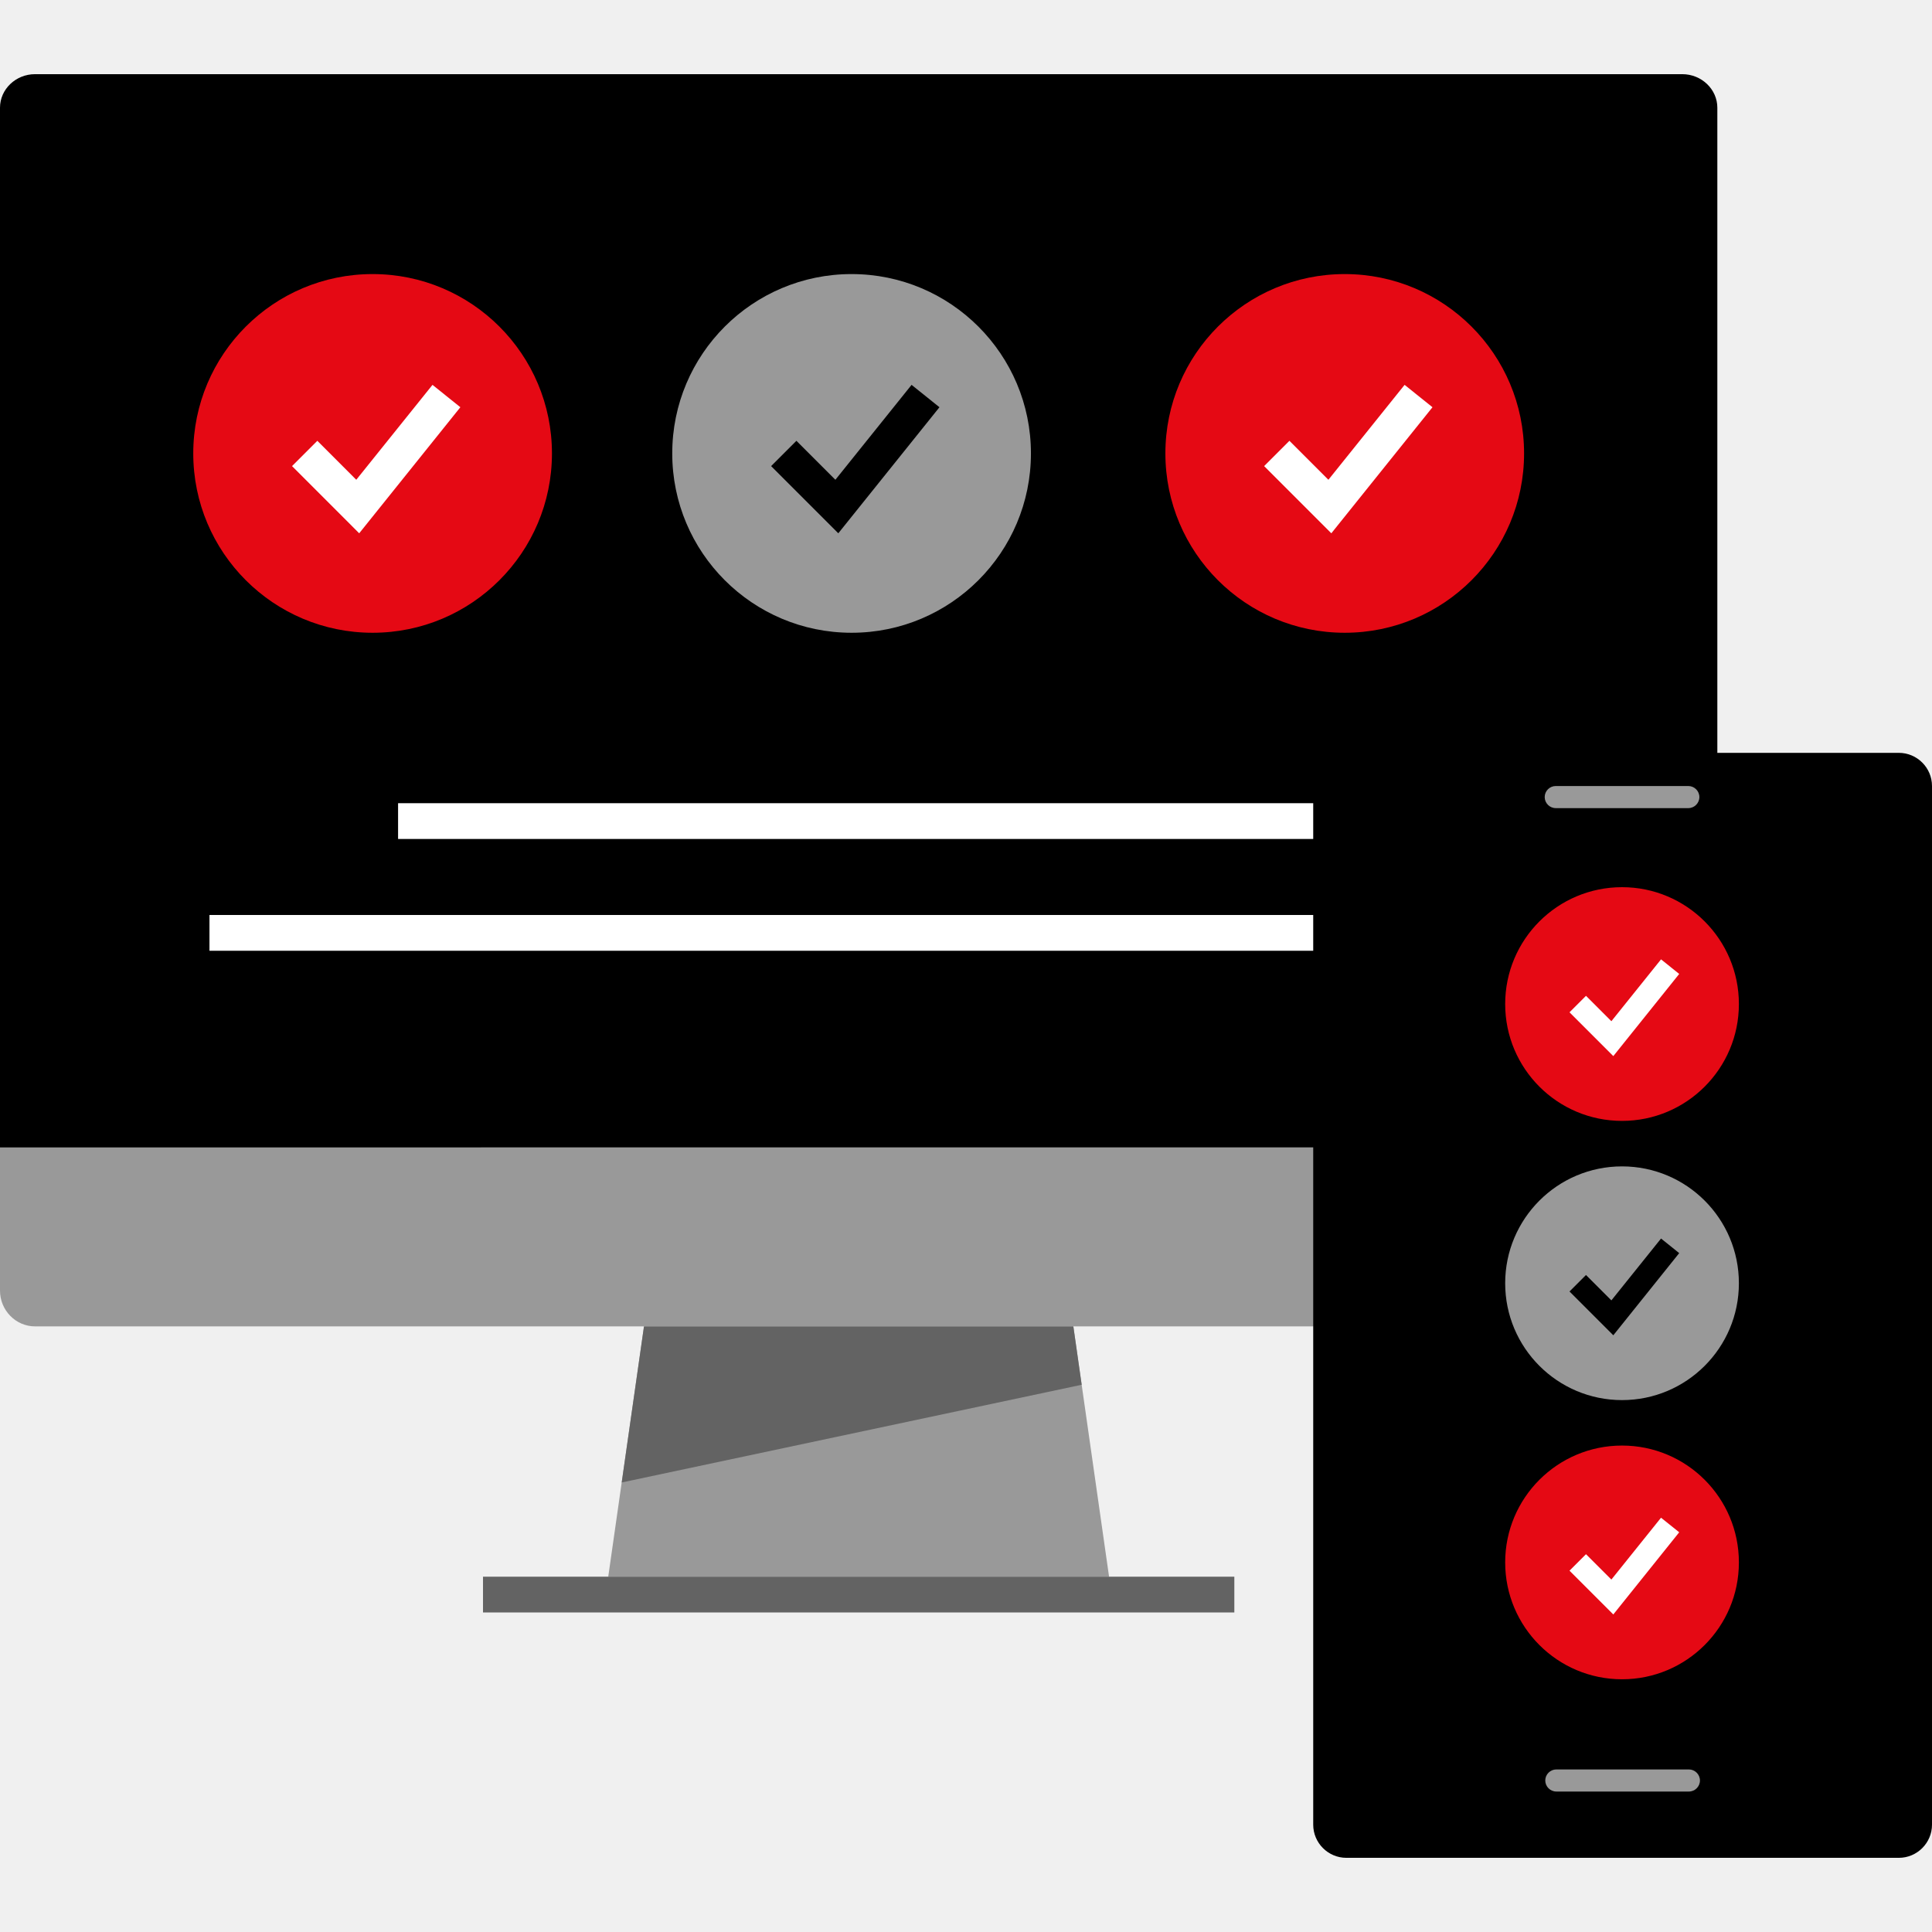
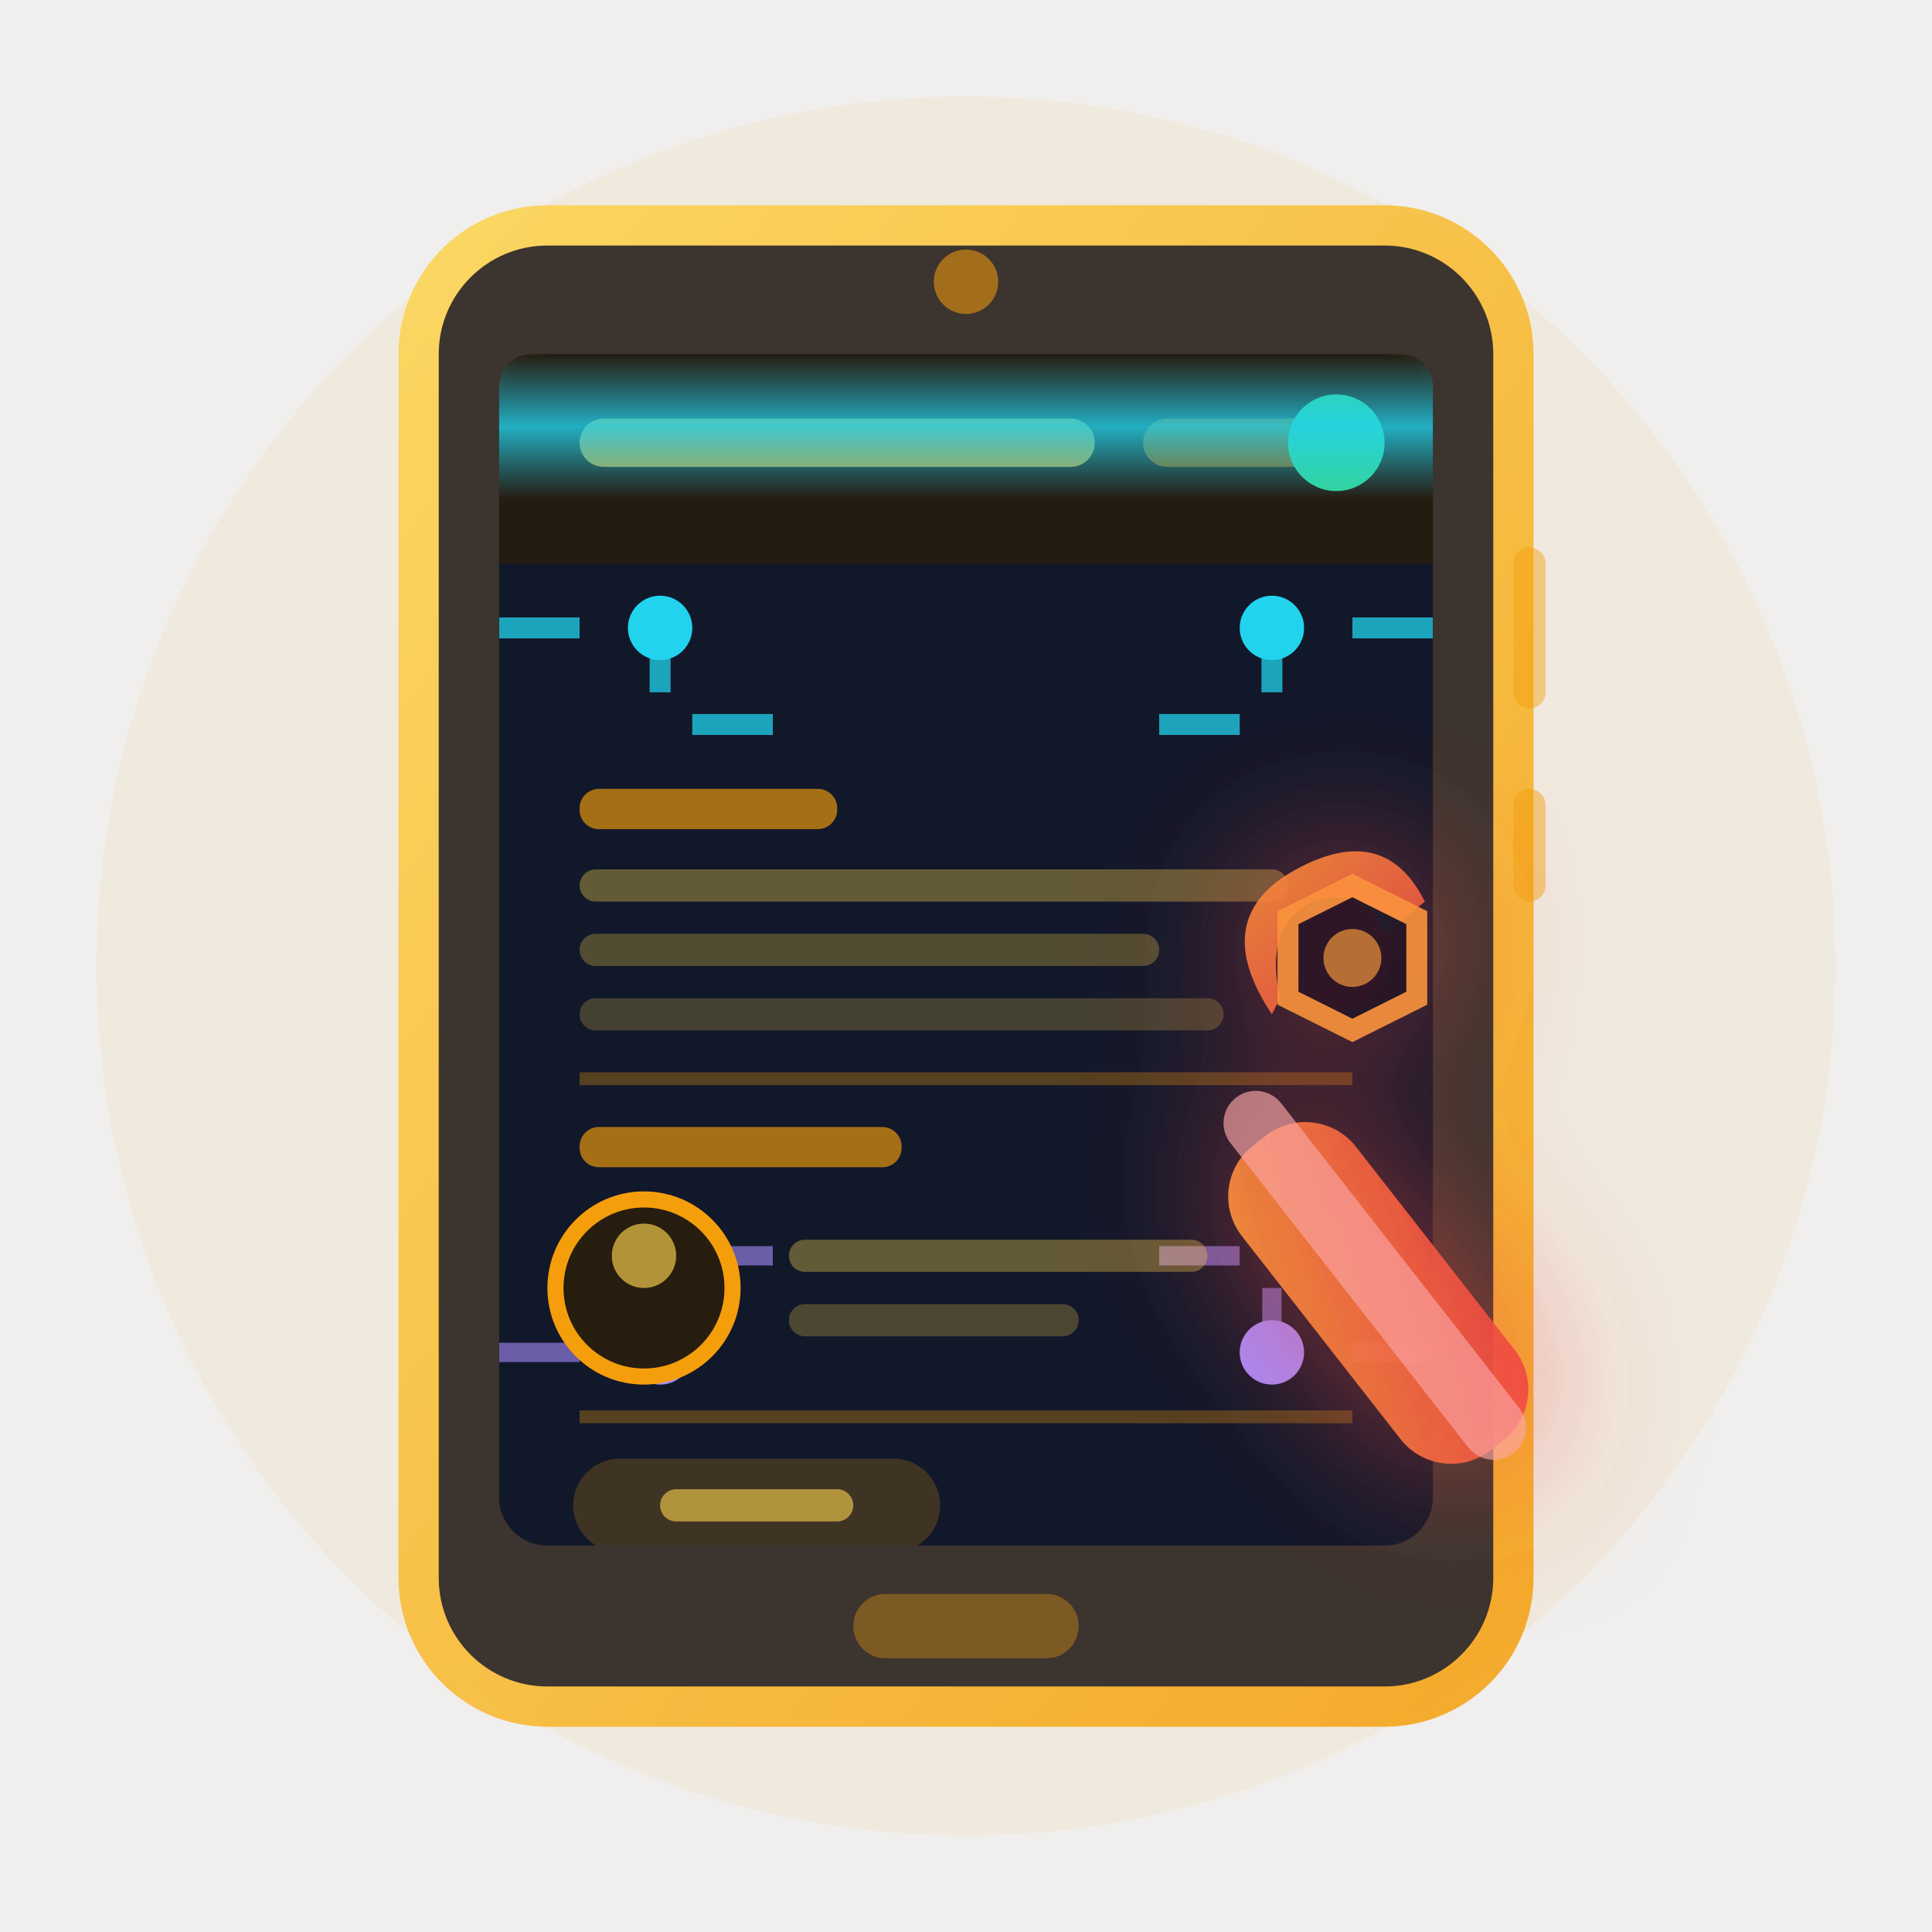
- <svg xmlns="http://www.w3.org/2000/svg" version="1.1" id="Layer_1" viewBox="0 0 512 512" xml:space="preserve">
-   <path d="M0,304.096V28.544c0-4.896,4.184-8.888,9.288-8.888h436.536c5.104,0,9.288,4,9.288,8.888v275.552H0z" />
-   <g>
-     <path style="fill:#999999;" d="M455.112,304.096v37.92c0,5.216-4.184,9.488-9.288,9.488H9.288C4.184,351.512,0,347.24,0,342.032   v-37.92L455.112,304.096L455.112,304.096z" />
-     <polygon style="fill:#999999;" points="161.184,417.88 293.92,417.88 284.448,351.512 170.664,351.512  " />
+ <svg xmlns="http://www.w3.org/2000/svg" viewBox="0 0 120 120" fill="none">
+   <defs>
+     <linearGradient id="sv_amber" x1="0%" y1="0%" x2="100%" y2="100%">
+       <stop offset="0%" stop-color="#FCD34D" />
+       <stop offset="100%" stop-color="#F59E0B" />
+     </linearGradient>
+     <linearGradient id="sv_coral" x1="0%" y1="0%" x2="100%" y2="100%">
+       <stop offset="0%" stop-color="#FB923C" />
+       <stop offset="100%" stop-color="#EF4444" />
+     </linearGradient>
+     <linearGradient id="sv_scan" x1="0%" y1="0%" x2="0%" y2="100%">
+       <stop offset="0%" stop-color="#22D3EE" stop-opacity="0" />
+       <stop offset="50%" stop-color="#22D3EE" stop-opacity="0.8" />
+       <stop offset="100%" stop-color="#22D3EE" stop-opacity="0" />
+     </linearGradient>
+     <filter id="sv_glow_amber" x="-30%" y="-30%" width="160%" height="160%">
+       <feDropShadow dx="0" dy="0" stdDeviation="6" flood-color="#F59E0B" flood-opacity="0.35" />
+     </filter>
+     <filter id="sv_glow_wrench" x="-40%" y="-40%" width="180%" height="180%">
+       <feDropShadow dx="0" dy="0" stdDeviation="5" flood-color="#EF4444" flood-opacity="0.65" />
+     </filter>
+     <clipPath id="sv_screen_clip">
+       <rect x="31" y="22" width="58" height="74" rx="2" />
+     </clipPath>
+   </defs>
+   <style>
+     .sv-ring-glow { animation: sv-ring-pulse 3s ease-in-out infinite; }
+     .sv-scan      { animation: sv-sweep 2.8s ease-in-out infinite; }
+     .sv-trace     { stroke-dasharray: 5 4; animation: sv-flow 1.4s linear infinite; }
+     .sv-trace-r   { stroke-dasharray: 5 4; animation: sv-flow 1.4s linear infinite; animation-delay: -0.7s; }
+     .sv-node      { animation: sv-blink 2s ease-in-out infinite; }
+     .sv-node-d    { animation: sv-blink 2s ease-in-out infinite; animation-delay: -1s; }
+     .sv-wrench    { transform-origin: 86px 79px; animation: sv-swing 3s ease-in-out infinite; }
+     .sv-status    { animation: sv-status-blink 1.5s ease-in-out infinite; }
+     .sv-line1     { animation: sv-line-fade 2s ease-in-out infinite; }
+     .sv-line2     { animation: sv-line-fade 2s ease-in-out infinite; animation-delay: -0.7s; }
+     .sv-line3     { animation: sv-line-fade 2s ease-in-out infinite; animation-delay: -1.4s; }
+ 
+     @keyframes sv-ring-pulse {
+       0%, 100% { opacity: 0.08; r: 54px; }
+       50%       { opacity: 0.18; r: 56px; }
+     }
+     @keyframes sv-sweep {
+       0%   { transform: translateY(0px);   opacity: 0; }
+       8%   { opacity: 1; }
+       92%  { opacity: 0.9; }
+       100% { transform: translateY(68px);  opacity: 0; }
+     }
+     @keyframes sv-flow { to { stroke-dashoffset: -18; } }
+     @keyframes sv-blink {
+       0%, 100% { opacity: 0.5; }
+       50%       { opacity: 1; }
+     }
+     @keyframes sv-swing {
+       0%, 100% { transform: rotate(-12deg); }
+       50%       { transform: rotate(12deg); }
+     }
+     @keyframes sv-status-blink {
+       0%, 100% { opacity: 0.5; r: 3px; }
+       50%       { opacity: 1;   r: 4.5px; }
+     }
+     @keyframes sv-line-fade {
+       0%, 100% { opacity: 0.30; }
+       50%       { opacity: 0.80; }
+     }
+   </style>
+   <circle class="sv-ring-glow" cx="60" cy="60" r="54" fill="#F59E0B" opacity="0.08" filter="url(#sv_glow_amber)" />
+   <rect x="26" y="14" width="68" height="92" rx="8" fill="#1C1410" opacity="0.85" stroke="url(#sv_amber)" stroke-width="2.5" />
+   <rect x="31" y="22" width="58" height="74" rx="3" fill="#0F172A" opacity="0.95" />
+   <circle cx="60" cy="17.5" r="2" fill="#F59E0B" opacity="0.55" />
+   <rect x="53" y="99" width="14" height="4" rx="2" fill="#F59E0B" opacity="0.35" />
+   <rect x="94" y="34" width="2" height="10" rx="1" fill="#F59E0B" opacity="0.45" />
+   <rect x="94" y="49" width="2" height="7" rx="1" fill="#F59E0B" opacity="0.45" />
+   <g clip-path="url(#sv_screen_clip)">
+     <rect x="31" y="22" width="58" height="13" rx="0" fill="#271D0E" opacity="0.90" />
+     <rect x="36" y="26" width="32" height="3" rx="1.5" fill="#FCD34D" opacity="0.70" />
+     <rect x="71" y="26" width="12" height="3" rx="1.5" fill="#F59E0B" opacity="0.50" />
+     <circle class="sv-status" cx="83" cy="27.5" r="3" fill="#34D399" />
+     <path class="sv-trace" d="M31 39 L41 39 L41 45 L51 45" stroke="#22D3EE" stroke-width="1.3" opacity="0.75" />
+     <path class="sv-trace-r" d="M89 39 L79 39 L79 45 L69 45" stroke="#22D3EE" stroke-width="1.3" opacity="0.75" />
+     <path class="sv-trace" d="M31 84 L41 84 L41 78 L51 78" stroke="#A78BFA" stroke-width="1.2" opacity="0.60" />
+     <path class="sv-trace-r" d="M89 84 L79 84 L79 78 L69 78" stroke="#A78BFA" stroke-width="1.2" opacity="0.60" />
+     <circle class="sv-node" cx="41" cy="39" r="2" fill="#22D3EE" />
+     <circle class="sv-node-d" cx="79" cy="39" r="2" fill="#22D3EE" />
+     <circle class="sv-node" cx="41" cy="84" r="2" fill="#A78BFA" />
+     <circle class="sv-node-d" cx="79" cy="84" r="2" fill="#A78BFA" />
+     <rect x="36" y="49" width="16" height="2.5" rx="1.2" fill="#F59E0B" opacity="0.65" />
+     <rect class="sv-line1" x="36" y="54" width="44" height="2" rx="1" fill="#FCD34D" opacity="0.35" />
+     <rect class="sv-line2" x="36" y="58" width="36" height="2" rx="1" fill="#FCD34D" opacity="0.28" />
+     <rect class="sv-line3" x="36" y="62" width="40" height="2" rx="1" fill="#FCD34D" opacity="0.22" />
+     <line x1="36" y1="67" x2="84" y2="67" stroke="#F59E0B" stroke-width="0.8" opacity="0.30" />
+     <rect x="36" y="70" width="20" height="2.5" rx="1.2" fill="#F59E0B" opacity="0.65" />
+     <circle cx="40" cy="80" r="5.5" fill="#271D0E" stroke="#F59E0B" stroke-width="1" />
+     <circle cx="40" cy="78" r="2" fill="#FCD34D" opacity="0.65" />
+     <rect class="sv-line1" x="49" y="77" width="26" height="2" rx="1" fill="#FCD34D" opacity="0.35" />
+     <rect class="sv-line2" x="49" y="81" width="18" height="2" rx="1" fill="#FCD34D" opacity="0.25" />
+     <line x1="36" y1="88" x2="84" y2="88" stroke="#F59E0B" stroke-width="0.8" opacity="0.30" />
+     <rect x="36" y="91" width="22" height="5" rx="2.5" fill="#F59E0B" opacity="0.20" stroke="#F59E0B" stroke-width="0.8" />
+     <rect x="41" y="92.5" width="12" height="2" rx="1" fill="#FCD34D" opacity="0.60" />
+     <rect class="sv-scan" x="31" y="22" width="58" height="9" fill="url(#sv_scan)" />
  </g>
-   <g>
-     <polygon style="fill:#636363;" points="284.448,351.512 170.664,351.512 164.76,392.872 286.656,366.976  " />
-     <rect x="128" y="417.84" style="fill:#636363;" width="199.112" height="9.48" />
+   <g class="sv-wrench" filter="url(#sv_glow_wrench)">
+     <rect x="81" y="68" width="9" height="24" rx="4" fill="url(#sv_coral)" opacity="0.92" transform="rotate(-38 86 80)" />
+     <rect x="84" y="65" width="4" height="28" rx="2" fill="#FCA5A5" opacity="0.65" transform="rotate(-38 86 80)" />
+     <path d="M79 63 Q75 57 80.5 54 Q86 51 88.5 56 L86 58 Q85 55 81.5 56 Q78.5 57.5 79.5 62 Z" fill="url(#sv_coral)" opacity="0.90" />
+     <polygon points="80,57  84,55  88,57  88,62  84,64  80,62" fill="#0F172A" stroke="#FB923C" stroke-width="1.3" opacity="0.90" />
+     <circle cx="84" cy="59.5" r="1.8" fill="#FB923C" opacity="0.70" />
  </g>
-   <g>
-     <rect x="105.496" y="212.856" style="fill:#FFFFFF;" width="244.12" height="9.48" />
-     <rect x="55.512" y="242.48" style="fill:#FFFFFF;" width="344.08" height="9.48" />
-   </g>
-   <circle style="fill:#E50914;" cx="98.744" cy="120.16" r="47.528" />
-   <polygon style="fill:#FFFFFF;" points="95.192,141.328 77.392,123.52 84.096,116.816 94.416,127.144 114.616,101.992 122,107.92 " />
-   <circle style="fill:#999999;" cx="225.68" cy="120.16" r="47.528" />
-   <polygon points="222.16,141.328 204.352,123.52 211.056,116.816 221.384,127.144 241.576,101.992 248.968,107.92 " />
-   <circle style="fill:#E50914;" cx="356.368" cy="120.16" r="47.528" />
-   <polygon style="fill:#FFFFFF;" points="352.816,141.328 335.008,123.52 341.712,116.816 352.04,127.144 372.232,101.992   379.624,107.92 " />
-   <path d="M503.216,492.344H356.8c-4.832,0-8.784-3.952-8.784-8.784V208.296c0-4.832,3.952-8.784,8.784-8.784h146.416  c4.832,0,8.784,3.952,8.784,8.784V483.56C512,488.392,508.048,492.344,503.216,492.344z" />
-   <rect x="356.8" y="222.944" width="146.416" height="234.24" />
-   <g>
-     <path style="fill:#999999;" d="M447.424,214.16h-35.136c-1.608,0-2.928-1.32-2.928-2.928l0,0c0-1.608,1.32-2.928,2.928-2.928   h35.136c1.608,0,2.928,1.32,2.928,2.928l0,0C450.352,212.84,449.032,214.16,447.424,214.16z" />
-     <path style="fill:#999999;" d="M447.576,474.776H412.44c-1.608,0-2.928-1.32-2.928-2.928l0,0c0-1.608,1.32-2.928,2.928-2.928   h35.136c1.608,0,2.928,1.32,2.928,2.928l0,0C450.504,473.456,449.184,474.776,447.576,474.776z" />
-   </g>
-   <circle style="fill:#E50914;" cx="429.856" cy="266.08" r="30.968" />
-   <polygon style="fill:#FFFFFF;" points="427.544,279.88 415.936,268.272 420.304,263.904 427.032,270.632 440.192,254.24   445.008,258.104 " />
-   <circle style="fill:#999999;" cx="429.856" cy="340.072" r="30.968" />
-   <polygon points="427.544,353.864 415.936,342.256 420.304,337.888 427.032,344.616 440.192,328.224 445.008,332.088 " />
-   <circle style="fill:#E50914;" cx="429.856" cy="414.056" r="30.968" />
-   <polygon style="fill:#FFFFFF;" points="427.544,427.848 415.936,416.248 420.304,411.88 427.032,418.6 440.192,402.208   445.008,406.072 " />
</svg>
